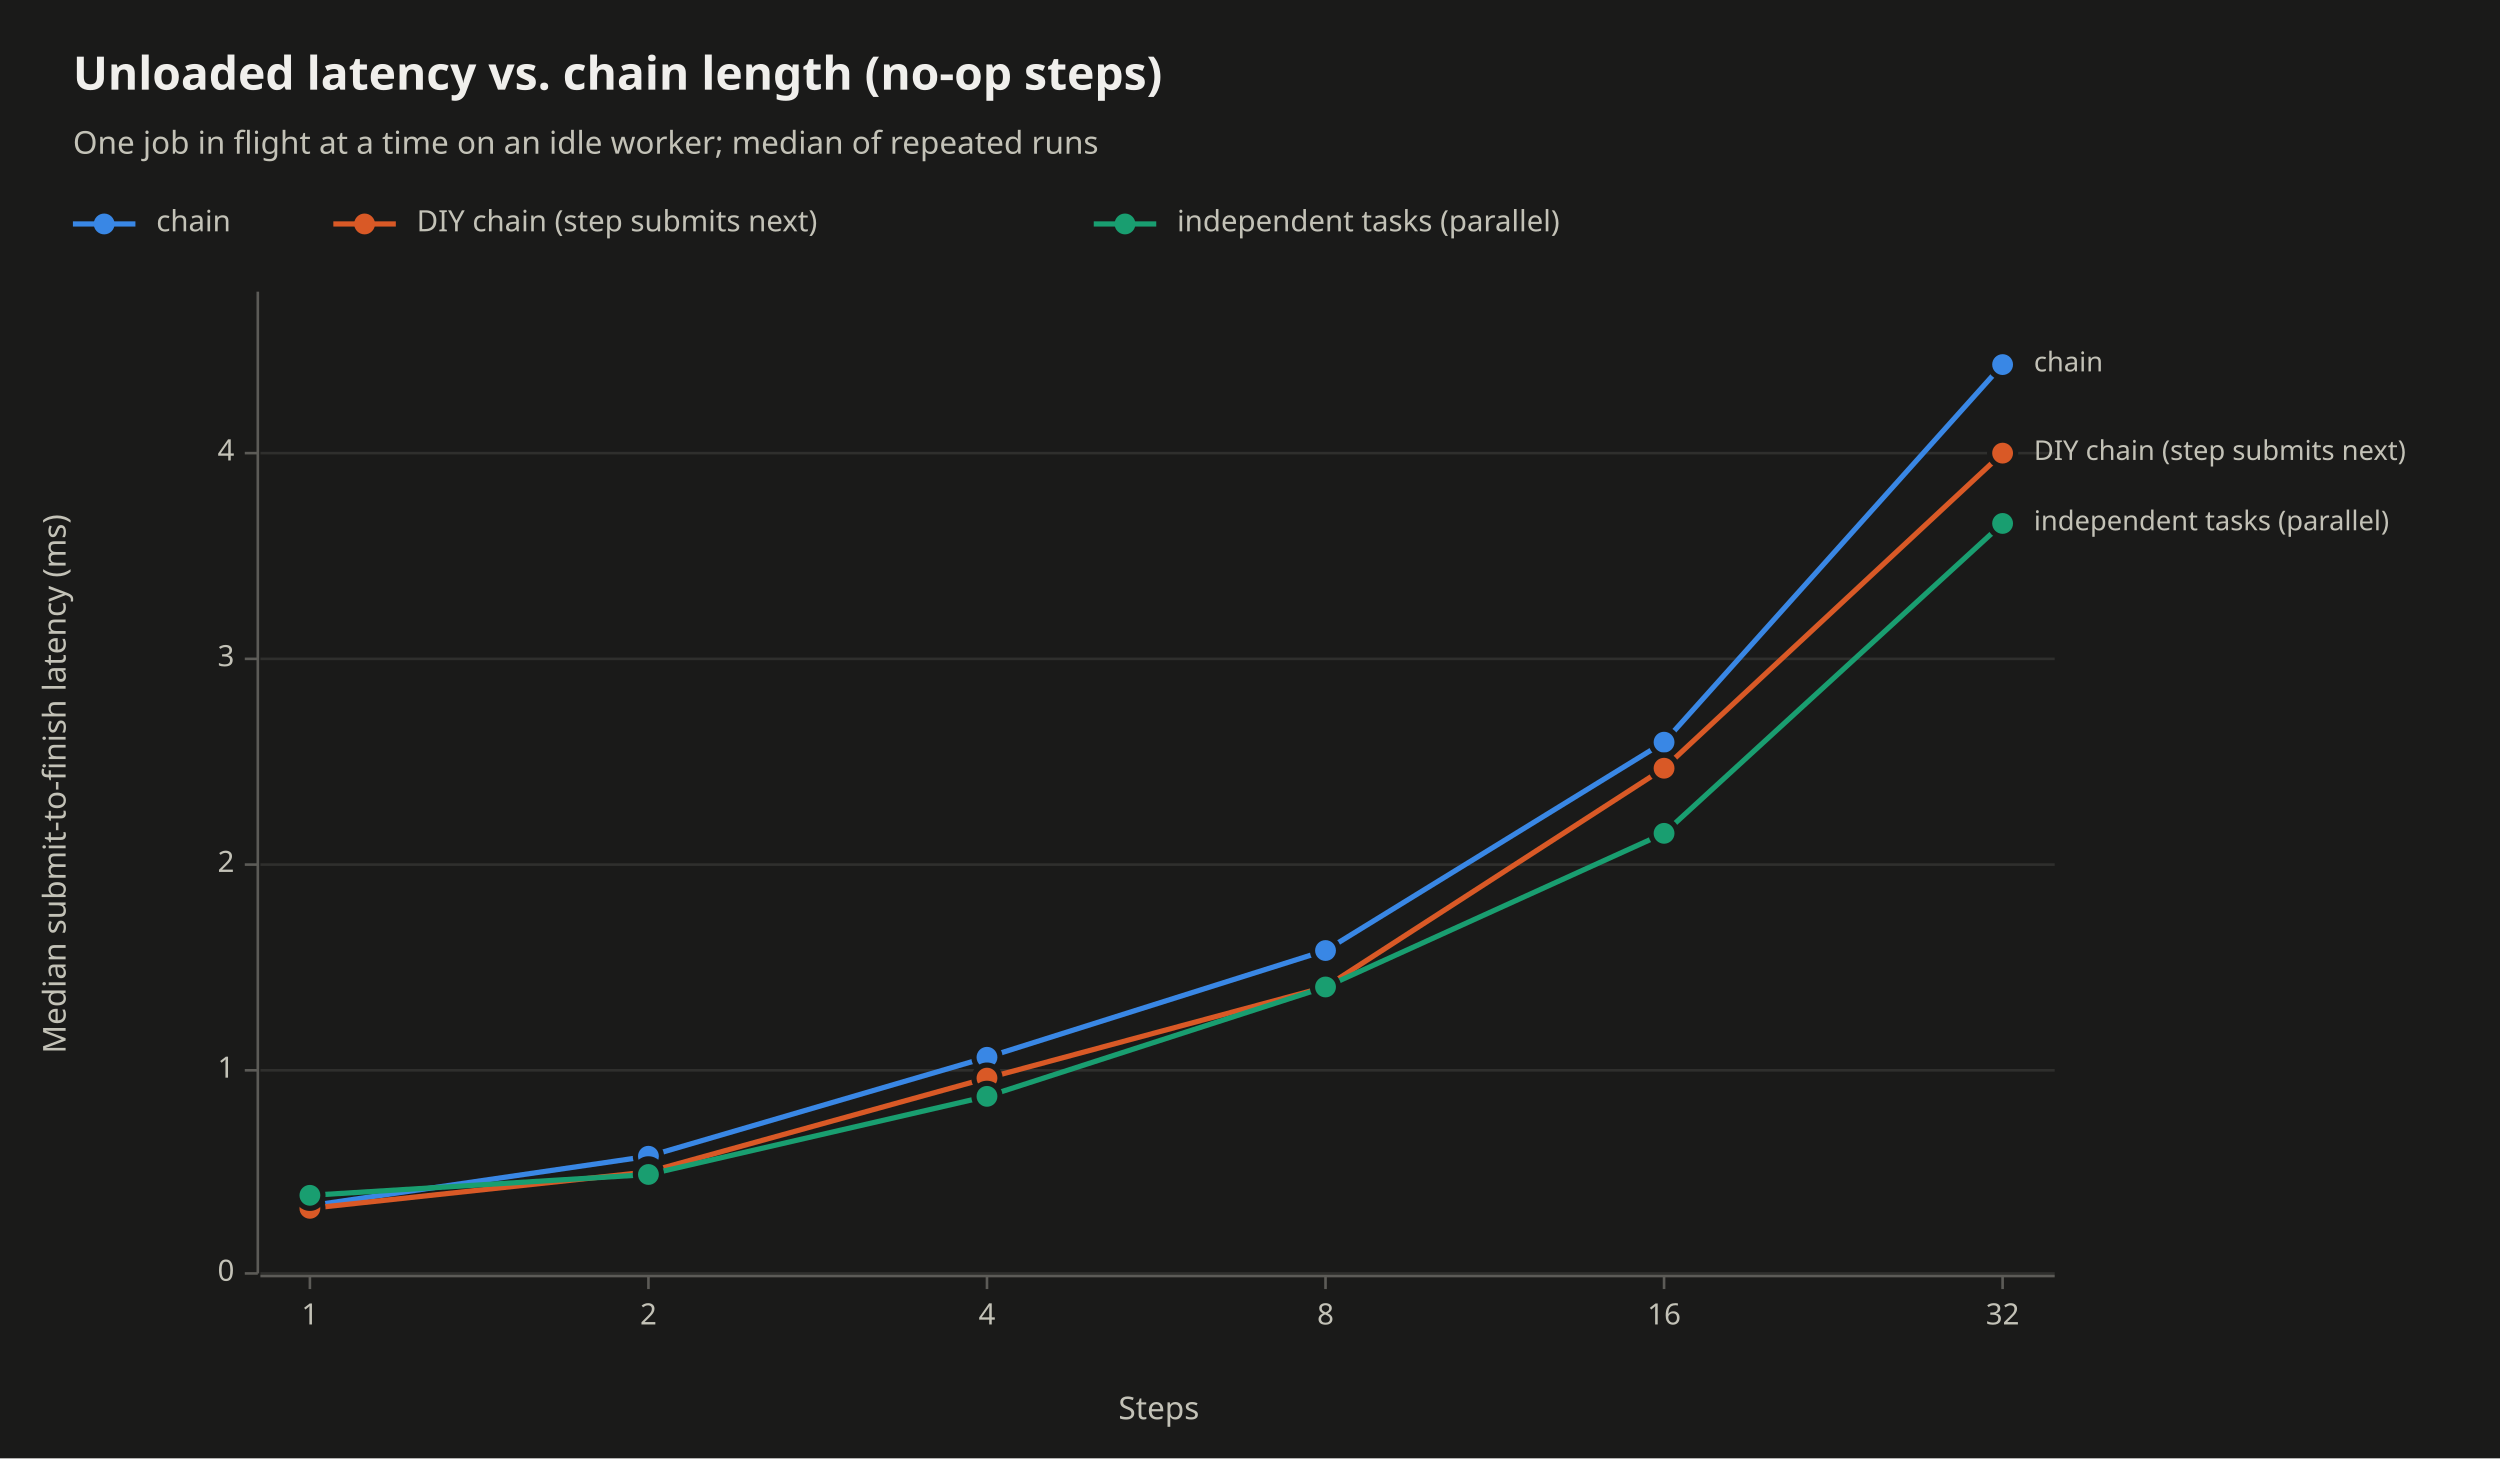
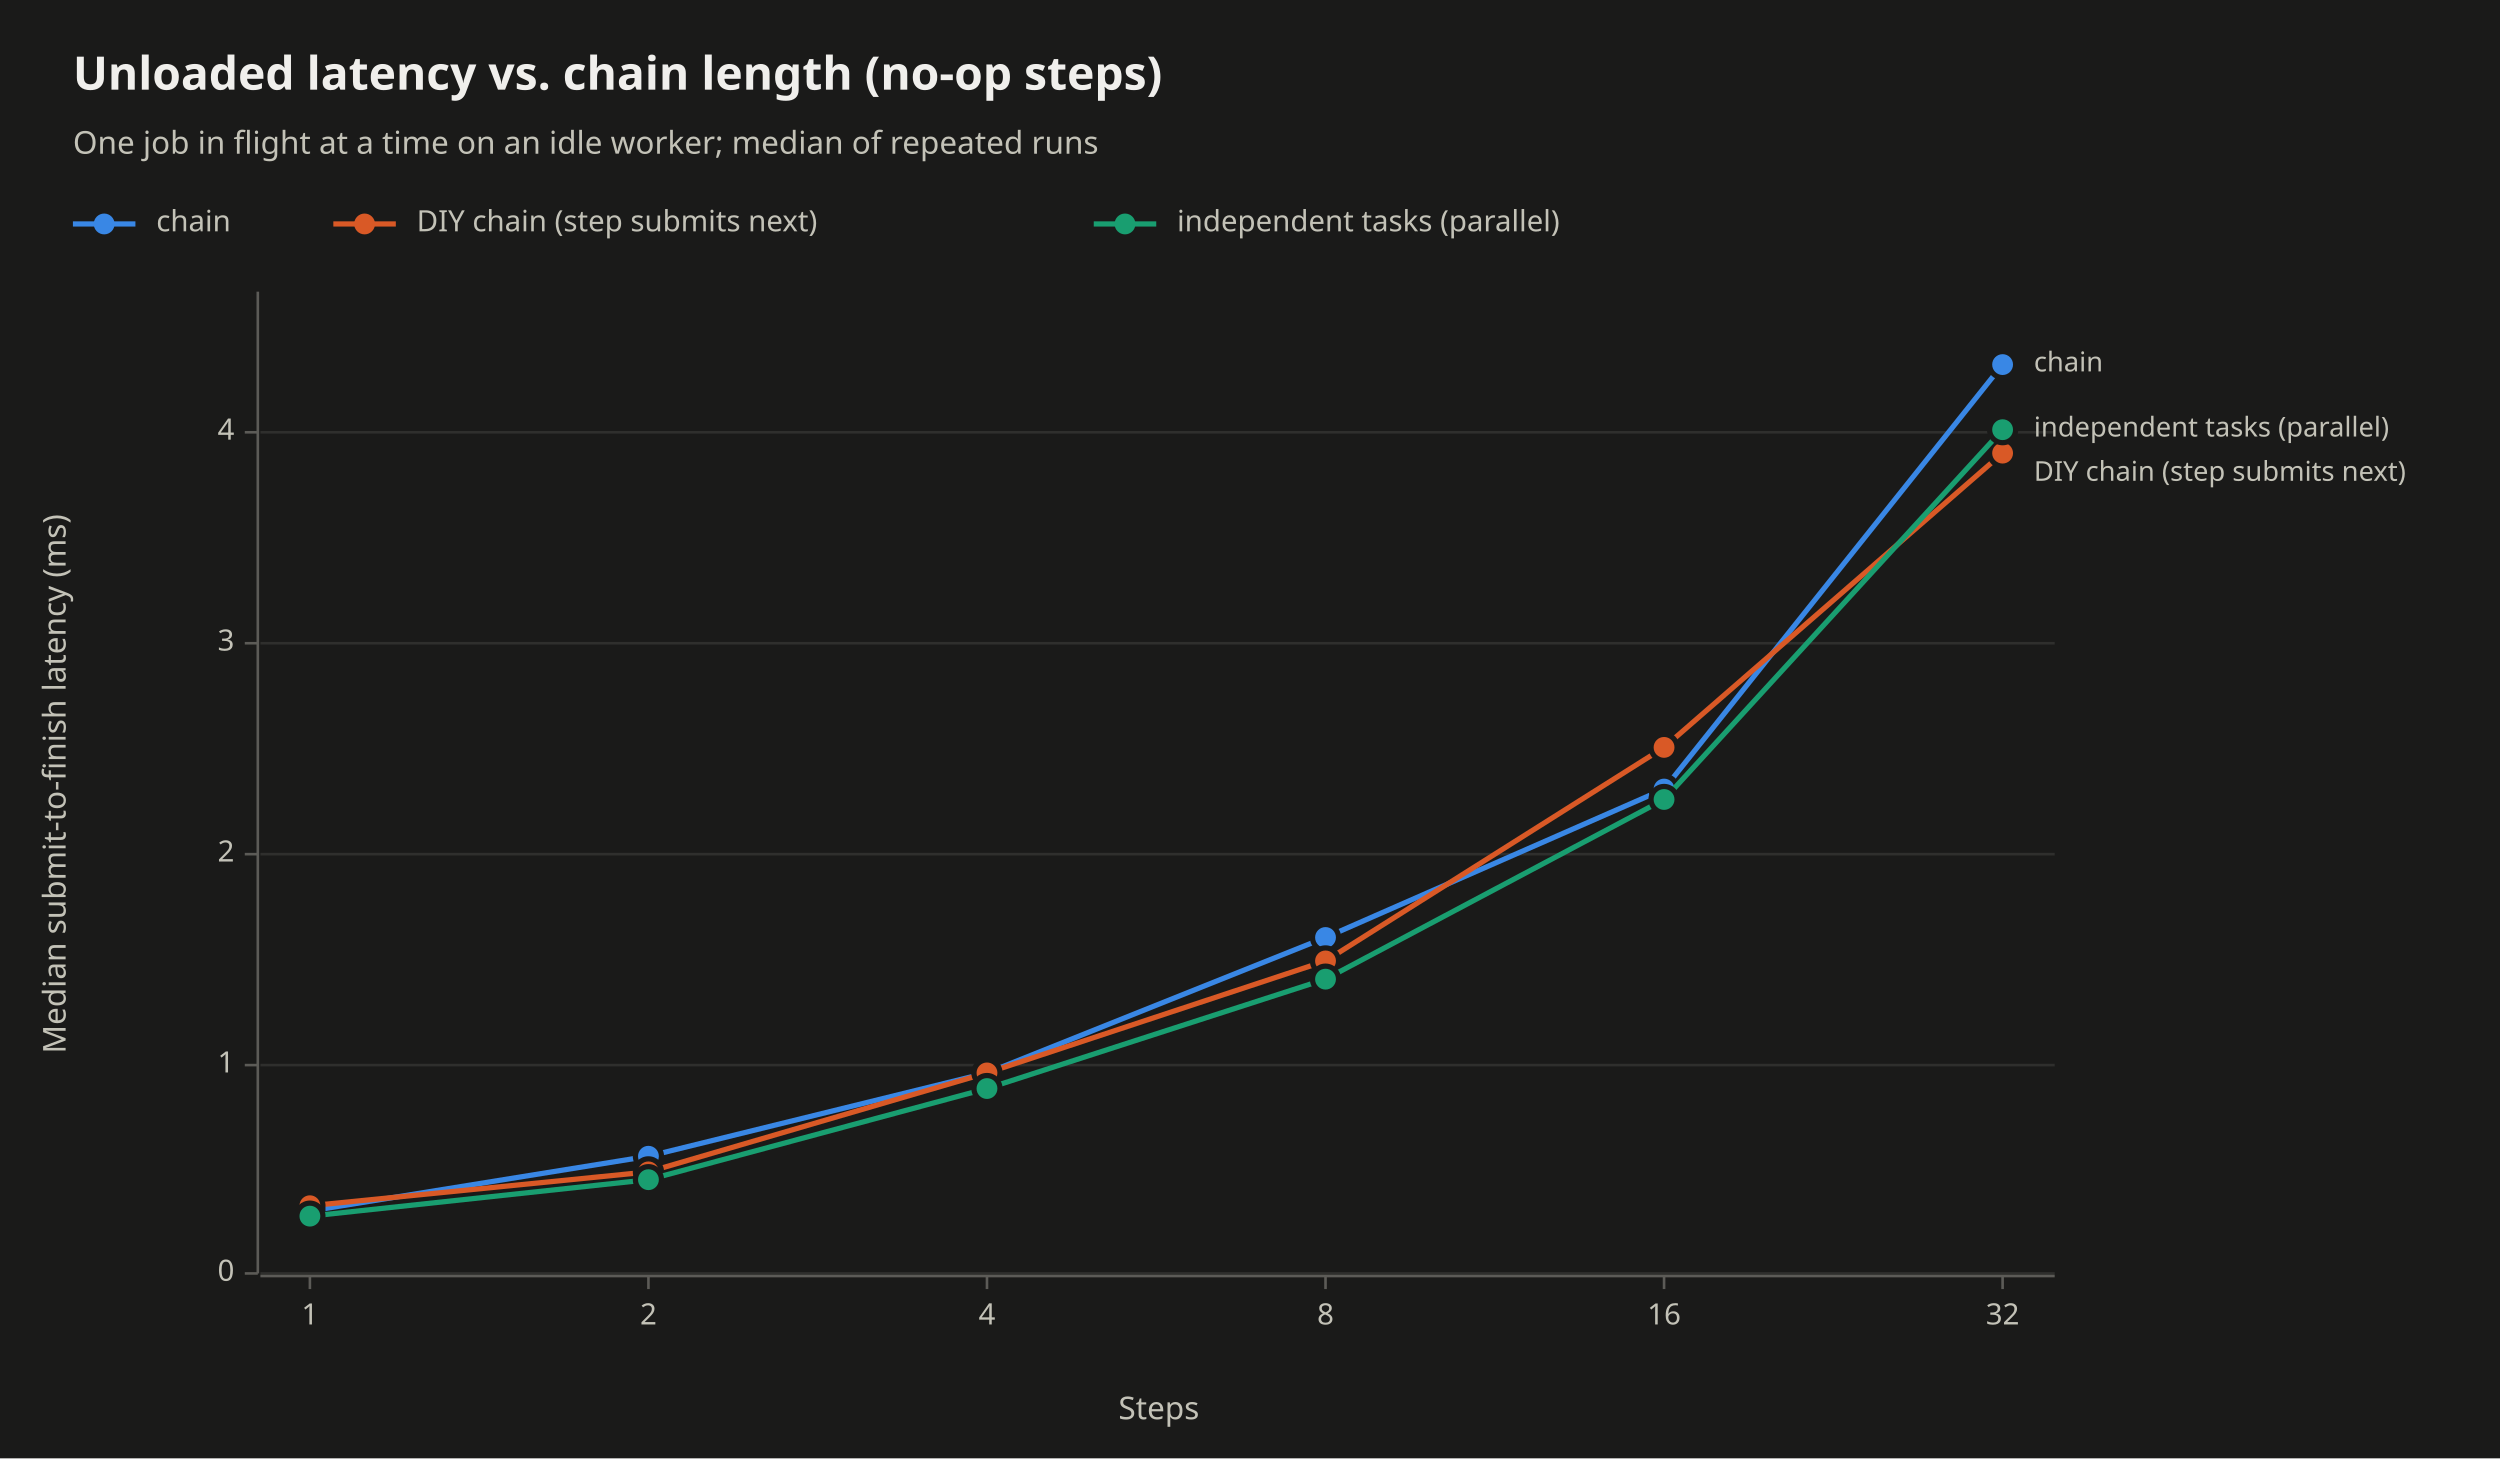
<svg xmlns="http://www.w3.org/2000/svg" width="960" height="560" viewBox="0 0 960 560">
  <rect x="0" y="0" width="960" height="560" opacity="1" fill="#1A1A19" stroke="none" />
  <text x="28" y="30" dy="0.5ex" text-anchor="start" font-family="sans-serif" font-size="17.742" opacity="1" fill="#F0EFEC" font-weight="bold">
Unloaded latency vs. chain length (no-op steps)
</text>
  <text x="28" y="56" dy="0.5ex" text-anchor="start" font-family="sans-serif" font-size="12.097" opacity="1" fill="#C3C2B7">
One job in flight at a time on an idle worker; median of repeated runs
</text>
  <polyline fill="none" opacity="1" stroke="#3987E5" stroke-width="2" points="28,86 52,86 " />
  <circle cx="40" cy="86" r="4" opacity="1" fill="#3987E5" stroke="none" stroke-width="1" />
  <text x="60" y="86" dy="0.5ex" text-anchor="start" font-family="sans-serif" font-size="11.29" opacity="1" fill="#C3C2B7">
chain
</text>
  <polyline fill="none" opacity="1" stroke="#D95926" stroke-width="2" points="128,86 152,86 " />
  <circle cx="140" cy="86" r="4" opacity="1" fill="#D95926" stroke="none" stroke-width="1" />
  <text x="160" y="86" dy="0.5ex" text-anchor="start" font-family="sans-serif" font-size="11.29" opacity="1" fill="#C3C2B7">
DIY chain (step submits next)
</text>
  <polyline fill="none" opacity="1" stroke="#199E70" stroke-width="2" points="420,86 444,86 " />
  <circle cx="432" cy="86" r="4" opacity="1" fill="#199E70" stroke="none" stroke-width="1" />
  <text x="452" y="86" dy="0.5ex" text-anchor="start" font-family="sans-serif" font-size="11.29" opacity="1" fill="#C3C2B7">
independent tasks (parallel)
</text>
  <text x="16" y="301" dy="0.76em" text-anchor="middle" font-family="sans-serif" font-size="12.097" opacity="1" fill="#C3C2B7" transform="rotate(270, 16, 301)">
Median submit-to-finish latency (ms)
</text>
  <text x="445" y="548" dy="-0.5ex" text-anchor="middle" font-family="sans-serif" font-size="12.097" opacity="1" fill="#C3C2B7">
Steps
</text>
  <line opacity="1" stroke="#2F2F2D" stroke-width="1" x1="100" y1="489" x2="789" y2="489" />
-   <line opacity="1" stroke="#2F2F2D" stroke-width="1" x1="100" y1="411" x2="789" y2="411" />
-   <line opacity="1" stroke="#2F2F2D" stroke-width="1" x1="100" y1="332" x2="789" y2="332" />
-   <line opacity="1" stroke="#2F2F2D" stroke-width="1" x1="100" y1="253" x2="789" y2="253" />
-   <line opacity="1" stroke="#2F2F2D" stroke-width="1" x1="100" y1="174" x2="789" y2="174" />
+   <line opacity="1" stroke="#2F2F2D" stroke-width="1" x1="100" y1="409" x2="789" y2="409" />
+   <line opacity="1" stroke="#2F2F2D" stroke-width="1" x1="100" y1="328" x2="789" y2="328" />
+   <line opacity="1" stroke="#2F2F2D" stroke-width="1" x1="100" y1="247" x2="789" y2="247" />
+   <line opacity="1" stroke="#2F2F2D" stroke-width="1" x1="100" y1="166" x2="789" y2="166" />
  <polyline fill="none" opacity="1" stroke="#5C5B57" stroke-width="1" points="99,112 99,489 " />
  <text x="90" y="489" dy="0.5ex" text-anchor="end" font-family="sans-serif" font-size="11.29" opacity="1" fill="#C3C2B7">
0
</text>
  <polyline fill="none" opacity="1" stroke="#5C5B57" stroke-width="1" points="94,489 99,489 " />
-   <text x="90" y="411" dy="0.5ex" text-anchor="end" font-family="sans-serif" font-size="11.29" opacity="1" fill="#C3C2B7">
+   <text x="90" y="409" dy="0.5ex" text-anchor="end" font-family="sans-serif" font-size="11.29" opacity="1" fill="#C3C2B7">
1
</text>
-   <polyline fill="none" opacity="1" stroke="#5C5B57" stroke-width="1" points="94,411 99,411 " />
-   <text x="90" y="332" dy="0.5ex" text-anchor="end" font-family="sans-serif" font-size="11.29" opacity="1" fill="#C3C2B7">
+   <polyline fill="none" opacity="1" stroke="#5C5B57" stroke-width="1" points="94,409 99,409 " />
+   <text x="90" y="328" dy="0.5ex" text-anchor="end" font-family="sans-serif" font-size="11.29" opacity="1" fill="#C3C2B7">
2
</text>
-   <polyline fill="none" opacity="1" stroke="#5C5B57" stroke-width="1" points="94,332 99,332 " />
-   <text x="90" y="253" dy="0.5ex" text-anchor="end" font-family="sans-serif" font-size="11.29" opacity="1" fill="#C3C2B7">
+   <polyline fill="none" opacity="1" stroke="#5C5B57" stroke-width="1" points="94,328 99,328 " />
+   <text x="90" y="247" dy="0.5ex" text-anchor="end" font-family="sans-serif" font-size="11.29" opacity="1" fill="#C3C2B7">
3
</text>
-   <polyline fill="none" opacity="1" stroke="#5C5B57" stroke-width="1" points="94,253 99,253 " />
-   <text x="90" y="174" dy="0.5ex" text-anchor="end" font-family="sans-serif" font-size="11.29" opacity="1" fill="#C3C2B7">
+   <polyline fill="none" opacity="1" stroke="#5C5B57" stroke-width="1" points="94,247 99,247 " />
+   <text x="90" y="166" dy="0.5ex" text-anchor="end" font-family="sans-serif" font-size="11.29" opacity="1" fill="#C3C2B7">
4
</text>
-   <polyline fill="none" opacity="1" stroke="#5C5B57" stroke-width="1" points="94,174 99,174 " />
+   <polyline fill="none" opacity="1" stroke="#5C5B57" stroke-width="1" points="94,166 99,166 " />
  <polyline fill="none" opacity="1" stroke="#5C5B57" stroke-width="1" points="100,490 789,490 " />
  <text x="119" y="500" dy="0.76em" text-anchor="middle" font-family="sans-serif" font-size="11.29" opacity="1" fill="#C3C2B7">
1
</text>
  <polyline fill="none" opacity="1" stroke="#5C5B57" stroke-width="1" points="119,490 119,495 " />
  <text x="249" y="500" dy="0.76em" text-anchor="middle" font-family="sans-serif" font-size="11.29" opacity="1" fill="#C3C2B7">
2
</text>
  <polyline fill="none" opacity="1" stroke="#5C5B57" stroke-width="1" points="249,490 249,495 " />
  <text x="379" y="500" dy="0.76em" text-anchor="middle" font-family="sans-serif" font-size="11.29" opacity="1" fill="#C3C2B7">
4
</text>
  <polyline fill="none" opacity="1" stroke="#5C5B57" stroke-width="1" points="379,490 379,495 " />
  <text x="509" y="500" dy="0.76em" text-anchor="middle" font-family="sans-serif" font-size="11.29" opacity="1" fill="#C3C2B7">
8
</text>
  <polyline fill="none" opacity="1" stroke="#5C5B57" stroke-width="1" points="509,490 509,495 " />
  <text x="639" y="500" dy="0.76em" text-anchor="middle" font-family="sans-serif" font-size="11.29" opacity="1" fill="#C3C2B7">
16
</text>
  <polyline fill="none" opacity="1" stroke="#5C5B57" stroke-width="1" points="639,490 639,495 " />
  <text x="769" y="500" dy="0.76em" text-anchor="middle" font-family="sans-serif" font-size="11.29" opacity="1" fill="#C3C2B7">
32
</text>
  <polyline fill="none" opacity="1" stroke="#5C5B57" stroke-width="1" points="769,490 769,495 " />
-   <polyline fill="none" opacity="1" stroke="#3987E5" stroke-width="2" points="119,463 249,444 379,406 509,365 639,285 769,140 " />
+   <polyline fill="none" opacity="1" stroke="#3987E5" stroke-width="2" points="119,465 249,444 379,412 509,360 639,303 769,140 " />
+   <circle cx="119" cy="465" r="6" opacity="1" fill="#1A1A19" stroke="none" stroke-width="1" />
+   <circle cx="249" cy="444" r="6" opacity="1" fill="#1A1A19" stroke="none" stroke-width="1" />
+   <circle cx="379" cy="412" r="6" opacity="1" fill="#1A1A19" stroke="none" stroke-width="1" />
+   <circle cx="509" cy="360" r="6" opacity="1" fill="#1A1A19" stroke="none" stroke-width="1" />
+   <circle cx="639" cy="303" r="6" opacity="1" fill="#1A1A19" stroke="none" stroke-width="1" />
+   <circle cx="769" cy="140" r="6" opacity="1" fill="#1A1A19" stroke="none" stroke-width="1" />
+   <circle cx="119" cy="465" r="4" opacity="1" fill="#3987E5" stroke="none" stroke-width="1" />
+   <circle cx="249" cy="444" r="4" opacity="1" fill="#3987E5" stroke="none" stroke-width="1" />
+   <circle cx="379" cy="412" r="4" opacity="1" fill="#3987E5" stroke="none" stroke-width="1" />
+   <circle cx="509" cy="360" r="4" opacity="1" fill="#3987E5" stroke="none" stroke-width="1" />
+   <circle cx="639" cy="303" r="4" opacity="1" fill="#3987E5" stroke="none" stroke-width="1" />
+   <circle cx="769" cy="140" r="4" opacity="1" fill="#3987E5" stroke="none" stroke-width="1" />
+   <polyline fill="none" opacity="1" stroke="#D95926" stroke-width="2" points="119,463 249,450 379,412 509,369 639,287 769,174 " />
  <circle cx="119" cy="463" r="6" opacity="1" fill="#1A1A19" stroke="none" stroke-width="1" />
-   <circle cx="249" cy="444" r="6" opacity="1" fill="#1A1A19" stroke="none" stroke-width="1" />
-   <circle cx="379" cy="406" r="6" opacity="1" fill="#1A1A19" stroke="none" stroke-width="1" />
-   <circle cx="509" cy="365" r="6" opacity="1" fill="#1A1A19" stroke="none" stroke-width="1" />
-   <circle cx="639" cy="285" r="6" opacity="1" fill="#1A1A19" stroke="none" stroke-width="1" />
-   <circle cx="769" cy="140" r="6" opacity="1" fill="#1A1A19" stroke="none" stroke-width="1" />
-   <circle cx="119" cy="463" r="4" opacity="1" fill="#3987E5" stroke="none" stroke-width="1" />
-   <circle cx="249" cy="444" r="4" opacity="1" fill="#3987E5" stroke="none" stroke-width="1" />
-   <circle cx="379" cy="406" r="4" opacity="1" fill="#3987E5" stroke="none" stroke-width="1" />
-   <circle cx="509" cy="365" r="4" opacity="1" fill="#3987E5" stroke="none" stroke-width="1" />
-   <circle cx="639" cy="285" r="4" opacity="1" fill="#3987E5" stroke="none" stroke-width="1" />
-   <circle cx="769" cy="140" r="4" opacity="1" fill="#3987E5" stroke="none" stroke-width="1" />
-   <polyline fill="none" opacity="1" stroke="#D95926" stroke-width="2" points="119,464 249,450 379,414 509,379 639,295 769,174 " />
-   <circle cx="119" cy="464" r="6" opacity="1" fill="#1A1A19" stroke="none" stroke-width="1" />
  <circle cx="249" cy="450" r="6" opacity="1" fill="#1A1A19" stroke="none" stroke-width="1" />
-   <circle cx="379" cy="414" r="6" opacity="1" fill="#1A1A19" stroke="none" stroke-width="1" />
-   <circle cx="509" cy="379" r="6" opacity="1" fill="#1A1A19" stroke="none" stroke-width="1" />
-   <circle cx="639" cy="295" r="6" opacity="1" fill="#1A1A19" stroke="none" stroke-width="1" />
+   <circle cx="379" cy="412" r="6" opacity="1" fill="#1A1A19" stroke="none" stroke-width="1" />
+   <circle cx="509" cy="369" r="6" opacity="1" fill="#1A1A19" stroke="none" stroke-width="1" />
+   <circle cx="639" cy="287" r="6" opacity="1" fill="#1A1A19" stroke="none" stroke-width="1" />
  <circle cx="769" cy="174" r="6" opacity="1" fill="#1A1A19" stroke="none" stroke-width="1" />
-   <circle cx="119" cy="464" r="4" opacity="1" fill="#D95926" stroke="none" stroke-width="1" />
+   <circle cx="119" cy="463" r="4" opacity="1" fill="#D95926" stroke="none" stroke-width="1" />
  <circle cx="249" cy="450" r="4" opacity="1" fill="#D95926" stroke="none" stroke-width="1" />
-   <circle cx="379" cy="414" r="4" opacity="1" fill="#D95926" stroke="none" stroke-width="1" />
-   <circle cx="509" cy="379" r="4" opacity="1" fill="#D95926" stroke="none" stroke-width="1" />
-   <circle cx="639" cy="295" r="4" opacity="1" fill="#D95926" stroke="none" stroke-width="1" />
+   <circle cx="379" cy="412" r="4" opacity="1" fill="#D95926" stroke="none" stroke-width="1" />
+   <circle cx="509" cy="369" r="4" opacity="1" fill="#D95926" stroke="none" stroke-width="1" />
+   <circle cx="639" cy="287" r="4" opacity="1" fill="#D95926" stroke="none" stroke-width="1" />
  <circle cx="769" cy="174" r="4" opacity="1" fill="#D95926" stroke="none" stroke-width="1" />
-   <polyline fill="none" opacity="1" stroke="#199E70" stroke-width="2" points="119,459 249,451 379,421 509,379 639,320 769,201 " />
-   <circle cx="119" cy="459" r="6" opacity="1" fill="#1A1A19" stroke="none" stroke-width="1" />
-   <circle cx="249" cy="451" r="6" opacity="1" fill="#1A1A19" stroke="none" stroke-width="1" />
-   <circle cx="379" cy="421" r="6" opacity="1" fill="#1A1A19" stroke="none" stroke-width="1" />
-   <circle cx="509" cy="379" r="6" opacity="1" fill="#1A1A19" stroke="none" stroke-width="1" />
-   <circle cx="639" cy="320" r="6" opacity="1" fill="#1A1A19" stroke="none" stroke-width="1" />
-   <circle cx="769" cy="201" r="6" opacity="1" fill="#1A1A19" stroke="none" stroke-width="1" />
-   <circle cx="119" cy="459" r="4" opacity="1" fill="#199E70" stroke="none" stroke-width="1" />
-   <circle cx="249" cy="451" r="4" opacity="1" fill="#199E70" stroke="none" stroke-width="1" />
-   <circle cx="379" cy="421" r="4" opacity="1" fill="#199E70" stroke="none" stroke-width="1" />
-   <circle cx="509" cy="379" r="4" opacity="1" fill="#199E70" stroke="none" stroke-width="1" />
-   <circle cx="639" cy="320" r="4" opacity="1" fill="#199E70" stroke="none" stroke-width="1" />
-   <circle cx="769" cy="201" r="4" opacity="1" fill="#199E70" stroke="none" stroke-width="1" />
+   <polyline fill="none" opacity="1" stroke="#199E70" stroke-width="2" points="119,467 249,453 379,418 509,376 639,307 769,165 " />
+   <circle cx="119" cy="467" r="6" opacity="1" fill="#1A1A19" stroke="none" stroke-width="1" />
+   <circle cx="249" cy="453" r="6" opacity="1" fill="#1A1A19" stroke="none" stroke-width="1" />
+   <circle cx="379" cy="418" r="6" opacity="1" fill="#1A1A19" stroke="none" stroke-width="1" />
+   <circle cx="509" cy="376" r="6" opacity="1" fill="#1A1A19" stroke="none" stroke-width="1" />
+   <circle cx="639" cy="307" r="6" opacity="1" fill="#1A1A19" stroke="none" stroke-width="1" />
+   <circle cx="769" cy="165" r="6" opacity="1" fill="#1A1A19" stroke="none" stroke-width="1" />
+   <circle cx="119" cy="467" r="4" opacity="1" fill="#199E70" stroke="none" stroke-width="1" />
+   <circle cx="249" cy="453" r="4" opacity="1" fill="#199E70" stroke="none" stroke-width="1" />
+   <circle cx="379" cy="418" r="4" opacity="1" fill="#199E70" stroke="none" stroke-width="1" />
+   <circle cx="509" cy="376" r="4" opacity="1" fill="#199E70" stroke="none" stroke-width="1" />
+   <circle cx="639" cy="307" r="4" opacity="1" fill="#199E70" stroke="none" stroke-width="1" />
+   <circle cx="769" cy="165" r="4" opacity="1" fill="#199E70" stroke="none" stroke-width="1" />
  <text x="781" y="140" dy="0.5ex" text-anchor="start" font-family="sans-serif" font-size="10.484" opacity="1" fill="#C3C2B7">
chain
</text>
-   <text x="781" y="174" dy="0.5ex" text-anchor="start" font-family="sans-serif" font-size="10.484" opacity="1" fill="#C3C2B7">
+   <text x="781" y="165" dy="0.5ex" text-anchor="start" font-family="sans-serif" font-size="10.484" opacity="1" fill="#C3C2B7">
+ independent tasks (parallel)
+ </text>
+   <text x="781" y="182" dy="0.5ex" text-anchor="start" font-family="sans-serif" font-size="10.484" opacity="1" fill="#C3C2B7">
DIY chain (step submits next)
</text>
-   <text x="781" y="201" dy="0.5ex" text-anchor="start" font-family="sans-serif" font-size="10.484" opacity="1" fill="#C3C2B7">
- independent tasks (parallel)
- </text>
</svg>
